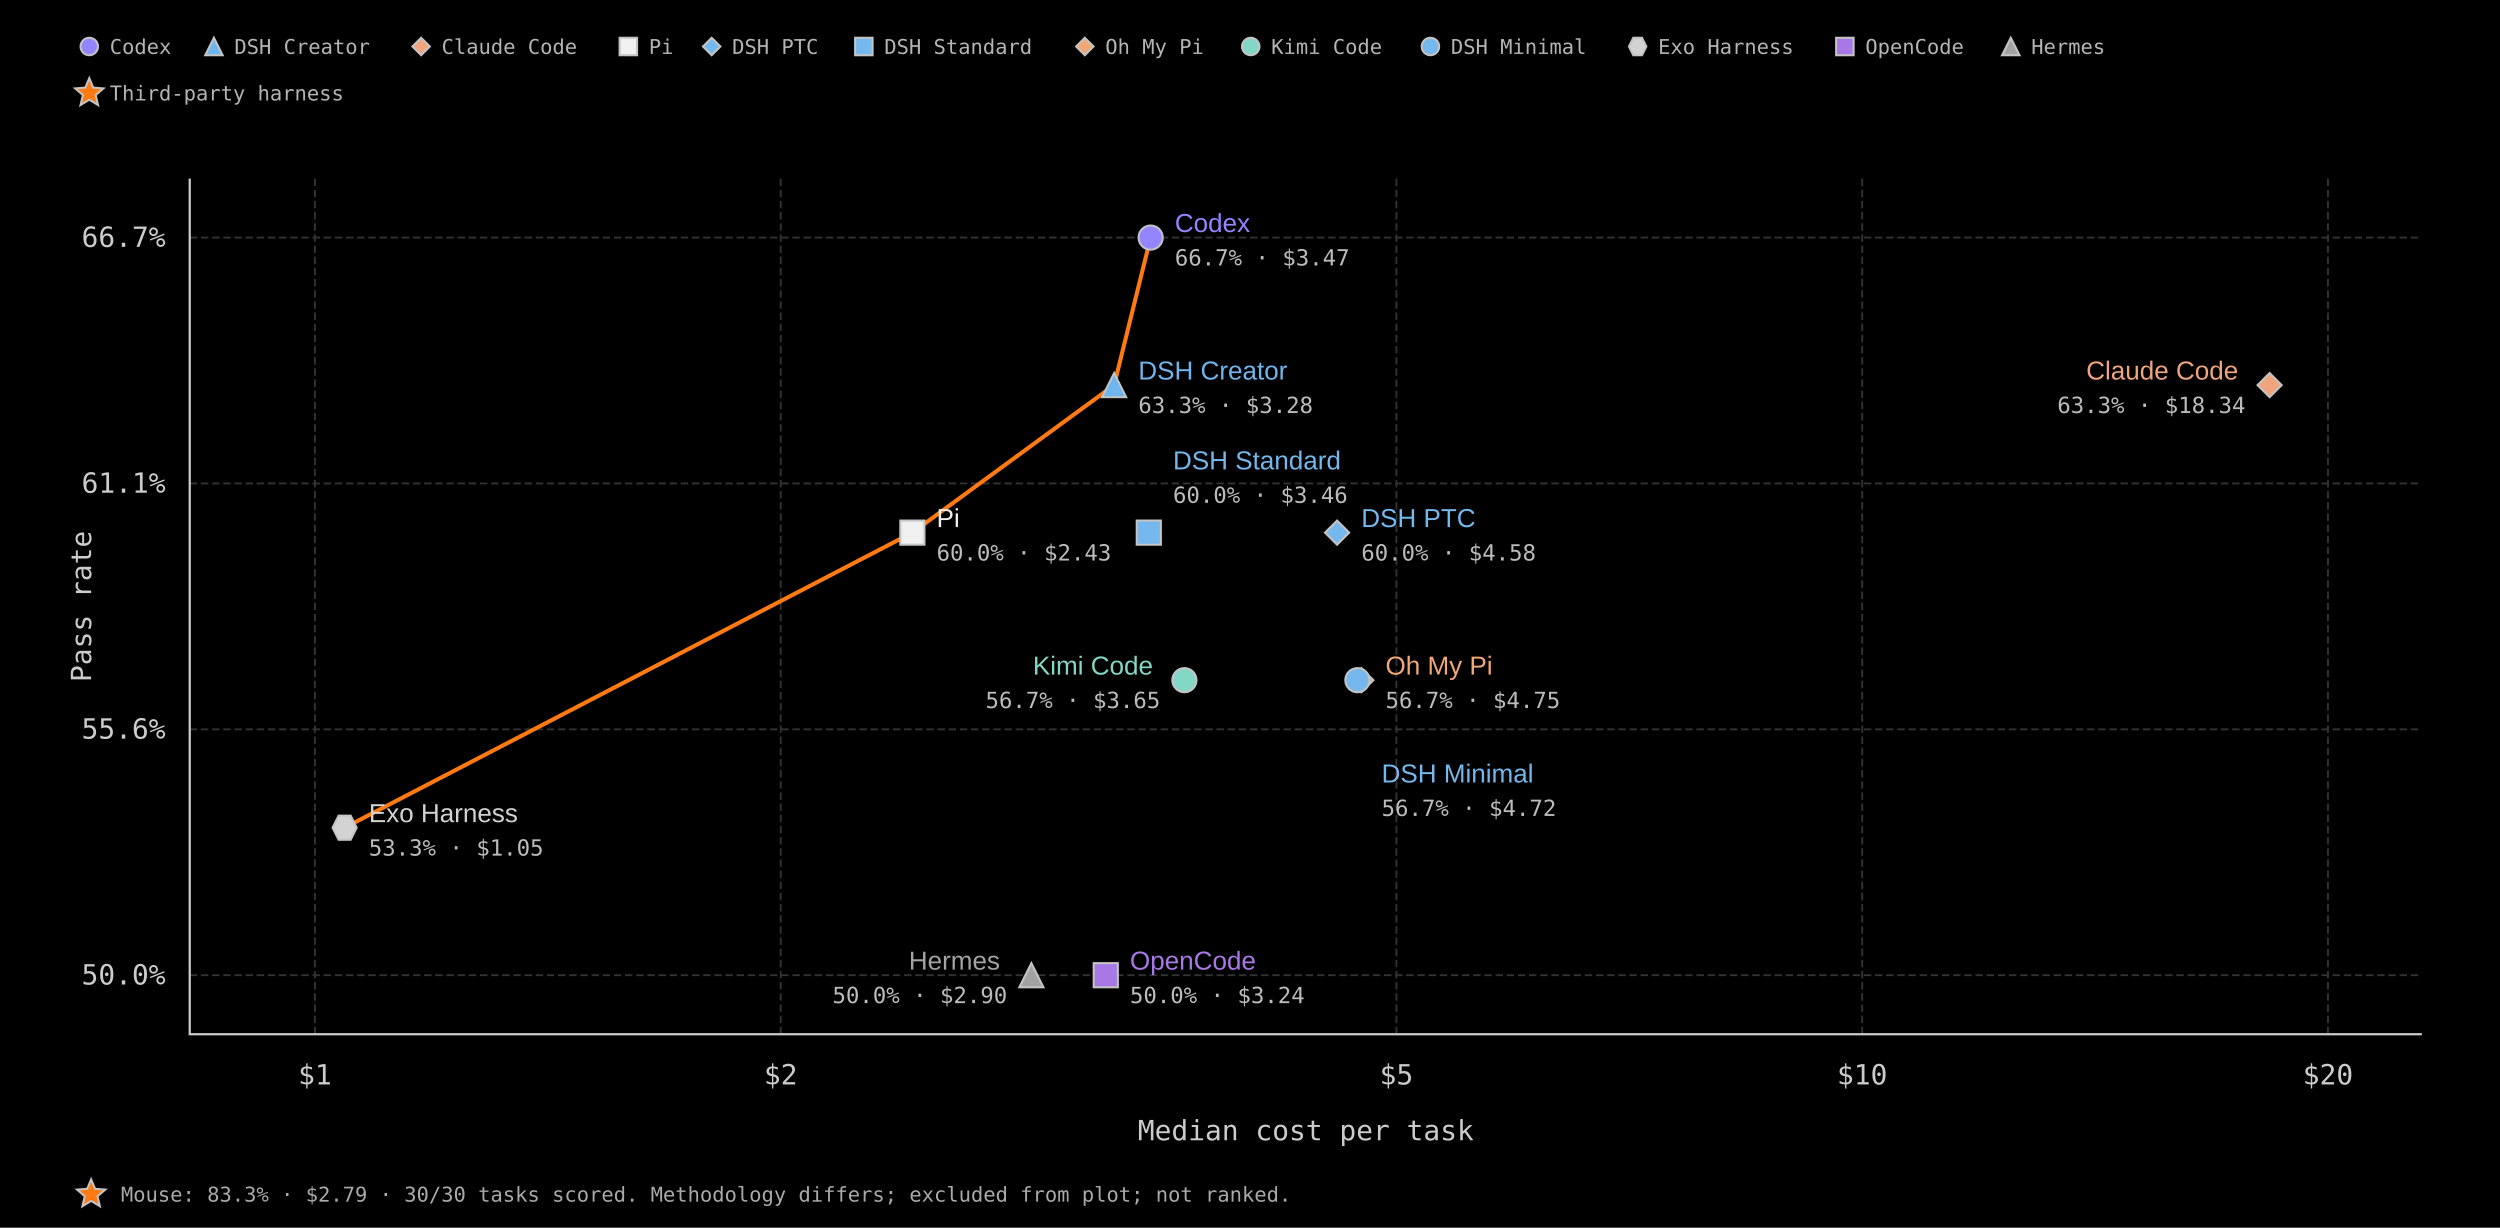
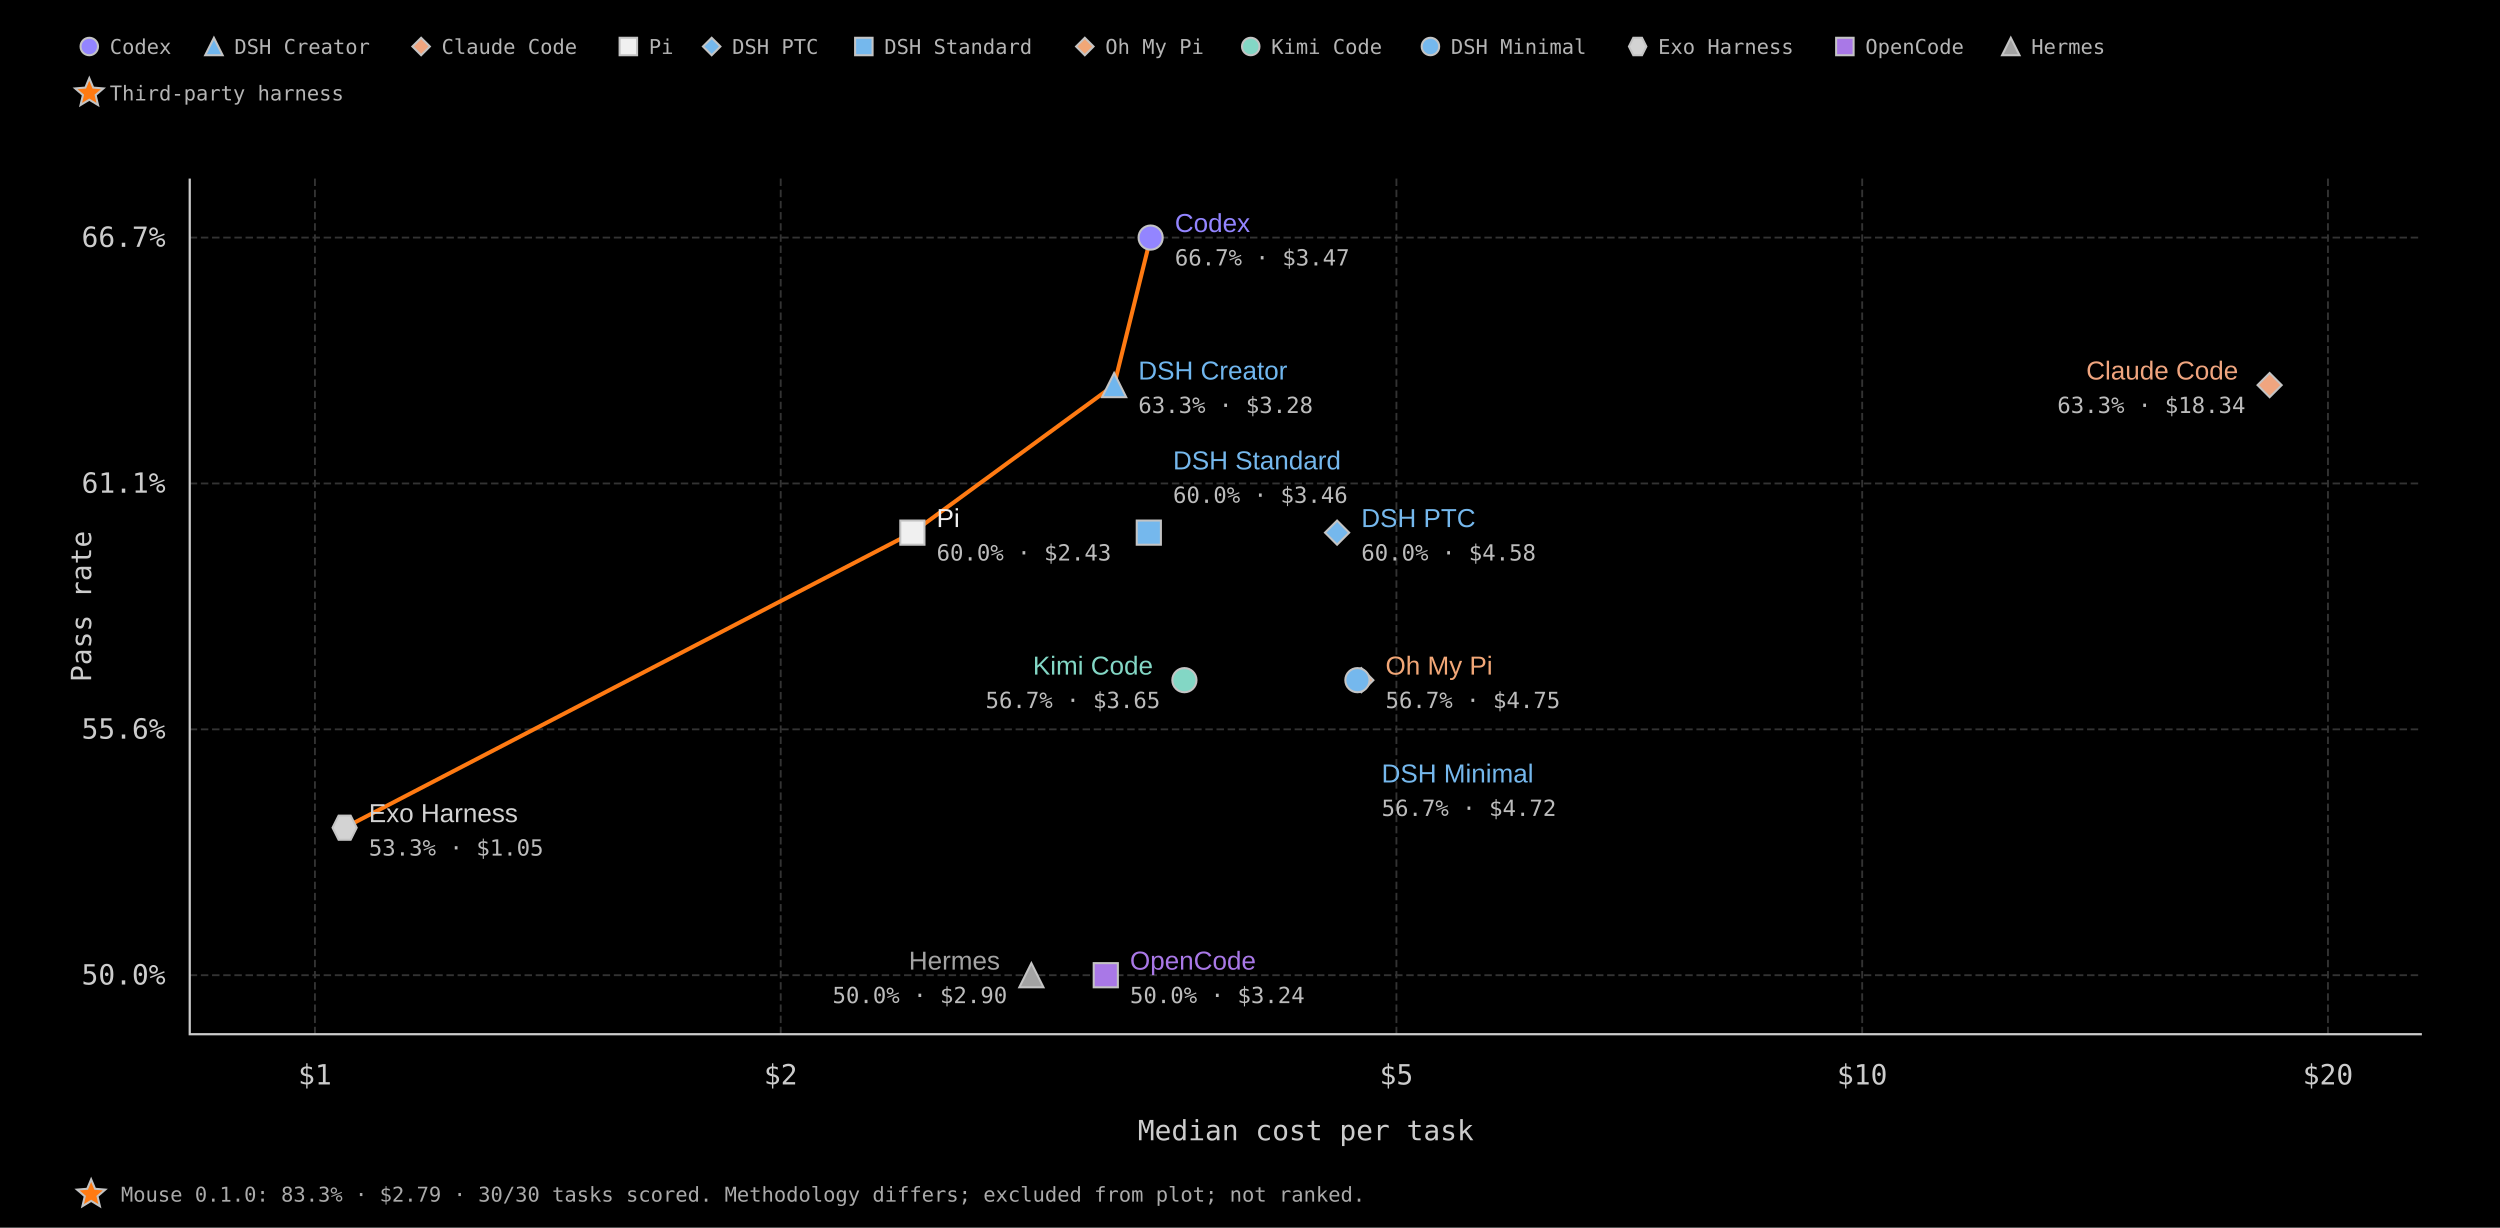
- <svg xmlns="http://www.w3.org/2000/svg" width="1344" height="660" viewBox="0 0 1344 660" role="img" aria-label="Mouse versus FrontierHarness baselines: pass rate and median cost per task">
+ <svg xmlns="http://www.w3.org/2000/svg" width="1344" height="660" viewBox="0 0 1344 660" role="img" aria-label="Mouse 0.1.0 versus FrontierHarness baselines: pass rate and median cost per task">
  <rect width="1344" height="660" fill="#000" />
  <style>
text{font-family:Arial,Helvetica,sans-serif}.legend,.axis,.point-value,.grid text,.note{font-family:Menlo,Consolas,monospace}
.legend{font-size:11px;fill:#b5b5b5}.grid line{stroke:#333;stroke-dasharray:4 2;stroke-width:1}.grid text{fill:#ccc;font-size:15px}
.point-name{font-size:14px}.point-value{fill:#bcbcbc;font-size:12px}.axis{fill:#ccc;font-size:15px}.note{fill:#aaa;font-size:11px}
</style>
  <circle cx="48" cy="25" r="4.7" fill="#9385ff" stroke="#c4c4c4" stroke-width="1.1" />
  <text class="legend" x="59" y="29">Codex</text>
  <polygon points="115,20.3 119.7,29.7 110.3,29.7" fill="#70b6ee" stroke="#c4c4c4" stroke-width="1.1" />
  <text class="legend" x="126" y="29">DSH Creator</text>
  <polygon points="226.4,20.3 231.1,25 226.4,29.7 221.7,25" fill="#f0a57f" stroke="#c4c4c4" stroke-width="1.1" />
  <text class="legend" x="237.4" y="29">Claude Code</text>
  <rect x="333.1" y="20.3" width="9.4" height="9.4" fill="#f0f0f0" stroke="#c4c4c4" stroke-width="1.1" />
  <text class="legend" x="348.8" y="29">Pi</text>
  <polygon points="382.6,20.3 387.3,25 382.6,29.7 377.9,25" fill="#75b8ed" stroke="#c4c4c4" stroke-width="1.1" />
  <text class="legend" x="393.6" y="29">DSH PTC</text>
  <rect x="459.7" y="20.3" width="9.4" height="9.4" fill="#75b8ed" stroke="#c4c4c4" stroke-width="1.1" />
  <text class="legend" x="475.4" y="29">DSH Standard</text>
  <polygon points="583.2,20.3 587.9,25 583.2,29.7 578.5,25" fill="#f2a777" stroke="#c4c4c4" stroke-width="1.1" />
  <text class="legend" x="594.2" y="29">Oh My Pi</text>
  <circle cx="672.4" cy="25" r="4.7" fill="#83d7c5" stroke="#c4c4c4" stroke-width="1.1" />
  <text class="legend" x="683.4" y="29">Kimi Code</text>
  <circle cx="769" cy="25" r="4.7" fill="#75b8ed" stroke="#c4c4c4" stroke-width="1.1" />
  <text class="legend" x="780" y="29">DSH Minimal</text>
  <polygon points="875.7,25 878.05,20.3 882.75,20.3 885.1,25 882.75,29.7 878.05,29.7" fill="#d3d3d3" stroke="#c4c4c4" stroke-width="1.1" />
  <text class="legend" x="891.4" y="29">Exo Harness</text>
  <rect x="987.1" y="20.3" width="9.4" height="9.4" fill="#a978e7" stroke="#c4c4c4" stroke-width="1.1" />
  <text class="legend" x="1002.8" y="29">OpenCode</text>
  <polygon points="1081,20.3 1085.7,29.7 1076.3,29.7" fill="#a3a3a3" stroke="#c4c4c4" stroke-width="1.1" />
  <text class="legend" x="1092" y="29">Hermes</text>
  <polygon points="48,42 50.116,47.088 55.608,47.528 51.424,51.112 52.702,56.472 48,53.6 43.298,56.472 44.576,51.112 40.392,47.528 45.884,47.088" fill="#ff7a12" stroke="#c4c4c4" stroke-width="1.1" />
  <text class="legend" x="59" y="54">Third-party harness</text>
  <g class="grid">
    <line x1="169.311" y1="96" x2="169.311" y2="556" />
    <text x="169.311" y="583" text-anchor="middle">$1</text>
    <line x1="419.709" y1="96" x2="419.709" y2="556" />
    <text x="419.709" y="583" text-anchor="middle">$2</text>
    <line x1="750.716" y1="96" x2="750.716" y2="556" />
    <text x="750.716" y="583" text-anchor="middle">$5</text>
    <line x1="1001.114" y1="96" x2="1001.114" y2="556" />
    <text x="1001.114" y="583" text-anchor="middle">$10</text>
    <line x1="1251.511" y1="96" x2="1251.511" y2="556" />
    <text x="1251.511" y="583" text-anchor="middle">$20</text>
    <line x1="102" y1="524.276" x2="1302" y2="524.276" />
    <text x="89" y="529.276" text-anchor="end">50.0%</text>
    <line x1="102" y1="392.092" x2="1302" y2="392.092" />
    <text x="89" y="397.092" text-anchor="end">55.6%</text>
    <line x1="102" y1="259.908" x2="1302" y2="259.908" />
    <text x="89" y="264.908" text-anchor="end">61.1%</text>
    <line x1="102" y1="127.724" x2="1302" y2="127.724" />
    <text x="89" y="132.724" text-anchor="end">66.7%</text>
  </g>
  <path d="M 102 96 V 556 H 1302" fill="none" stroke="#ccc" stroke-width="1.2" />
  <polyline points="185.271,444.966 490.5,286.345 598.956,207.034 618.581,127.724" fill="none" stroke="#ff7a12" stroke-width="2.2" />
  <text class="point-name" x="631.581" y="124.724" fill="#9385ff" text-anchor="start">
    <tspan x="631.581">Codex</tspan>
    <tspan class="point-value" x="631.581" dy="18">66.7% · $3.47</tspan>
  </text>
  <text class="point-name" x="611.956" y="204.034" fill="#70b6ee" text-anchor="start">
    <tspan x="611.956">DSH Creator</tspan>
    <tspan class="point-value" x="611.956" dy="18">63.3% · $3.28</tspan>
  </text>
  <text class="point-name" x="1207.148" y="204.034" fill="#f0a57f" text-anchor="end">
    <tspan x="1207.148">Claude Code</tspan>
    <tspan class="point-value" x="1207.148" dy="18">63.3% · $18.34</tspan>
  </text>
  <text class="point-name" x="503.5" y="283.345" fill="#f0f0f0" text-anchor="start">
    <tspan x="503.5">Pi</tspan>
    <tspan class="point-value" x="503.5" dy="18">60.0% · $2.43</tspan>
  </text>
  <text class="point-name" x="731.819" y="283.345" fill="#75b8ed" text-anchor="start">
    <tspan x="731.819">DSH PTC</tspan>
    <tspan class="point-value" x="731.819" dy="18">60.0% · $4.58</tspan>
  </text>
  <text class="point-name" x="630.6" y="252.345" fill="#75b8ed" text-anchor="start">
    <tspan x="630.6">DSH Standard</tspan>
    <tspan class="point-value" x="630.6" dy="18">60.0% · $3.46</tspan>
  </text>
  <text class="point-name" x="744.847" y="362.655" fill="#f2a777" text-anchor="start">
    <tspan x="744.847">Oh My Pi</tspan>
    <tspan class="point-value" x="744.847" dy="18">56.7% · $4.75</tspan>
  </text>
  <text class="point-name" x="623.739" y="362.655" fill="#83d7c5" text-anchor="end">
    <tspan x="623.739">Kimi Code</tspan>
    <tspan class="point-value" x="623.739" dy="18">56.7% · $3.65</tspan>
  </text>
  <text class="point-name" x="742.741" y="420.655" fill="#75b8ed" text-anchor="start">
    <tspan x="742.741">DSH Minimal</tspan>
    <tspan class="point-value" x="742.741" dy="18">56.7% · $4.72</tspan>
  </text>
  <text class="point-name" x="198.271" y="441.966" fill="#d3d3d3" text-anchor="start">
    <tspan x="198.271">Exo Harness</tspan>
    <tspan class="point-value" x="198.271" dy="18">53.3% · $1.05</tspan>
  </text>
  <text class="point-name" x="607.468" y="521.276" fill="#a978e7" text-anchor="start">
    <tspan x="607.468">OpenCode</tspan>
    <tspan class="point-value" x="607.468" dy="18">50.0% · $3.24</tspan>
  </text>
  <text class="point-name" x="541.471" y="521.276" fill="#a3a3a3" text-anchor="end">
    <tspan x="541.471">Hermes</tspan>
    <tspan class="point-value" x="541.471" dy="18">50.0% · $2.90</tspan>
  </text>
  <circle cx="618.581" cy="127.724" r="6.5" fill="#9385ff" stroke="#c4c4c4" stroke-width="1.1" />
  <polygon points="598.956,200.534 605.456,213.534 592.456,213.534" fill="#70b6ee" stroke="#c4c4c4" stroke-width="1.1" />
  <polygon points="1220.148,200.534 1226.648,207.034 1220.148,213.534 1213.648,207.034" fill="#f0a57f" stroke="#c4c4c4" stroke-width="1.1" />
  <rect x="484" y="279.845" width="13" height="13" fill="#f0f0f0" stroke="#c4c4c4" stroke-width="1.1" />
  <polygon points="718.819,279.845 725.319,286.345 718.819,292.845 712.319,286.345" fill="#75b8ed" stroke="#c4c4c4" stroke-width="1.1" />
  <rect x="611.1" y="279.845" width="13" height="13" fill="#75b8ed" stroke="#c4c4c4" stroke-width="1.1" />
  <polygon points="731.847,359.155 738.347,365.655 731.847,372.155 725.347,365.655" fill="#f2a777" stroke="#c4c4c4" stroke-width="1.1" />
  <circle cx="636.739" cy="365.655" r="6.5" fill="#83d7c5" stroke="#c4c4c4" stroke-width="1.1" />
  <circle cx="729.741" cy="365.655" r="6.5" fill="#75b8ed" stroke="#c4c4c4" stroke-width="1.1" />
  <polygon points="178.771,444.966 182.021,438.466 188.521,438.466 191.771,444.966 188.521,451.466 182.021,451.466" fill="#d3d3d3" stroke="#c4c4c4" stroke-width="1.1" />
  <rect x="587.968" y="517.776" width="13" height="13" fill="#a978e7" stroke="#c4c4c4" stroke-width="1.1" />
  <polygon points="554.471,517.776 560.971,530.776 547.971,530.776" fill="#a3a3a3" stroke="#c4c4c4" stroke-width="1.1" />
  <text class="axis" x="702" y="613" text-anchor="middle">Median cost per task</text>
  <text class="axis" transform="translate(49 326) rotate(-90)" text-anchor="middle">Pass rate</text>
  <polygon points="49,634 51.116,639.088 56.608,639.528 52.424,643.112 53.702,648.472 49,645.6 44.298,648.472 45.576,643.112 41.392,639.528 46.884,639.088" fill="#ff7a12" stroke="#c4c4c4" stroke-width="1.1" />
-   <text class="note" x="65" y="646">Mouse: 83.3% · $2.79 · 30/30 tasks scored. Methodology differs; excluded from plot; not ranked.</text>
+   <text class="note" x="65" y="646">Mouse 0.1.0: 83.3% · $2.79 · 30/30 tasks scored. Methodology differs; excluded from plot; not ranked.</text>
</svg>
